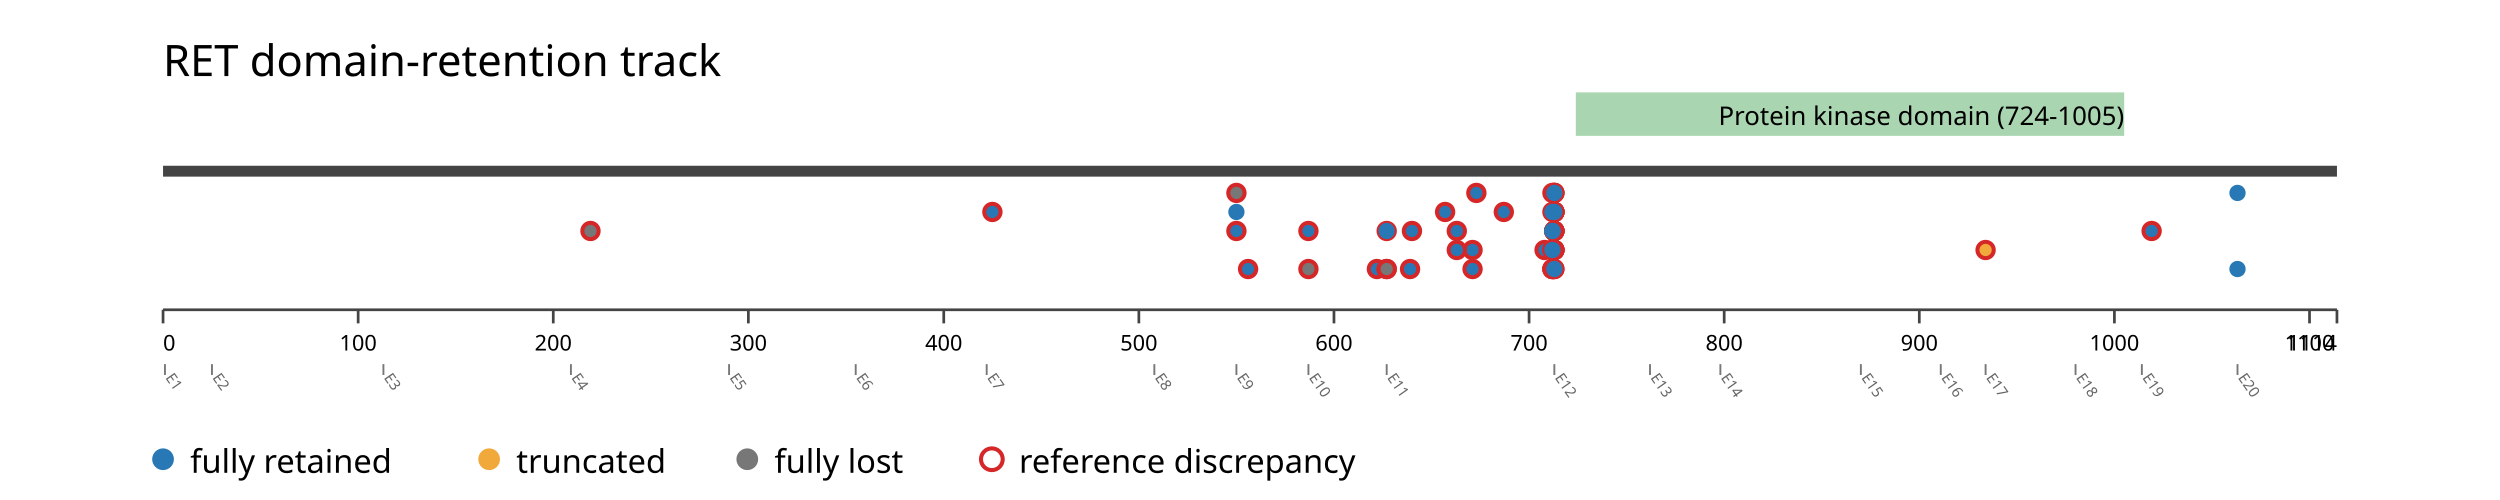
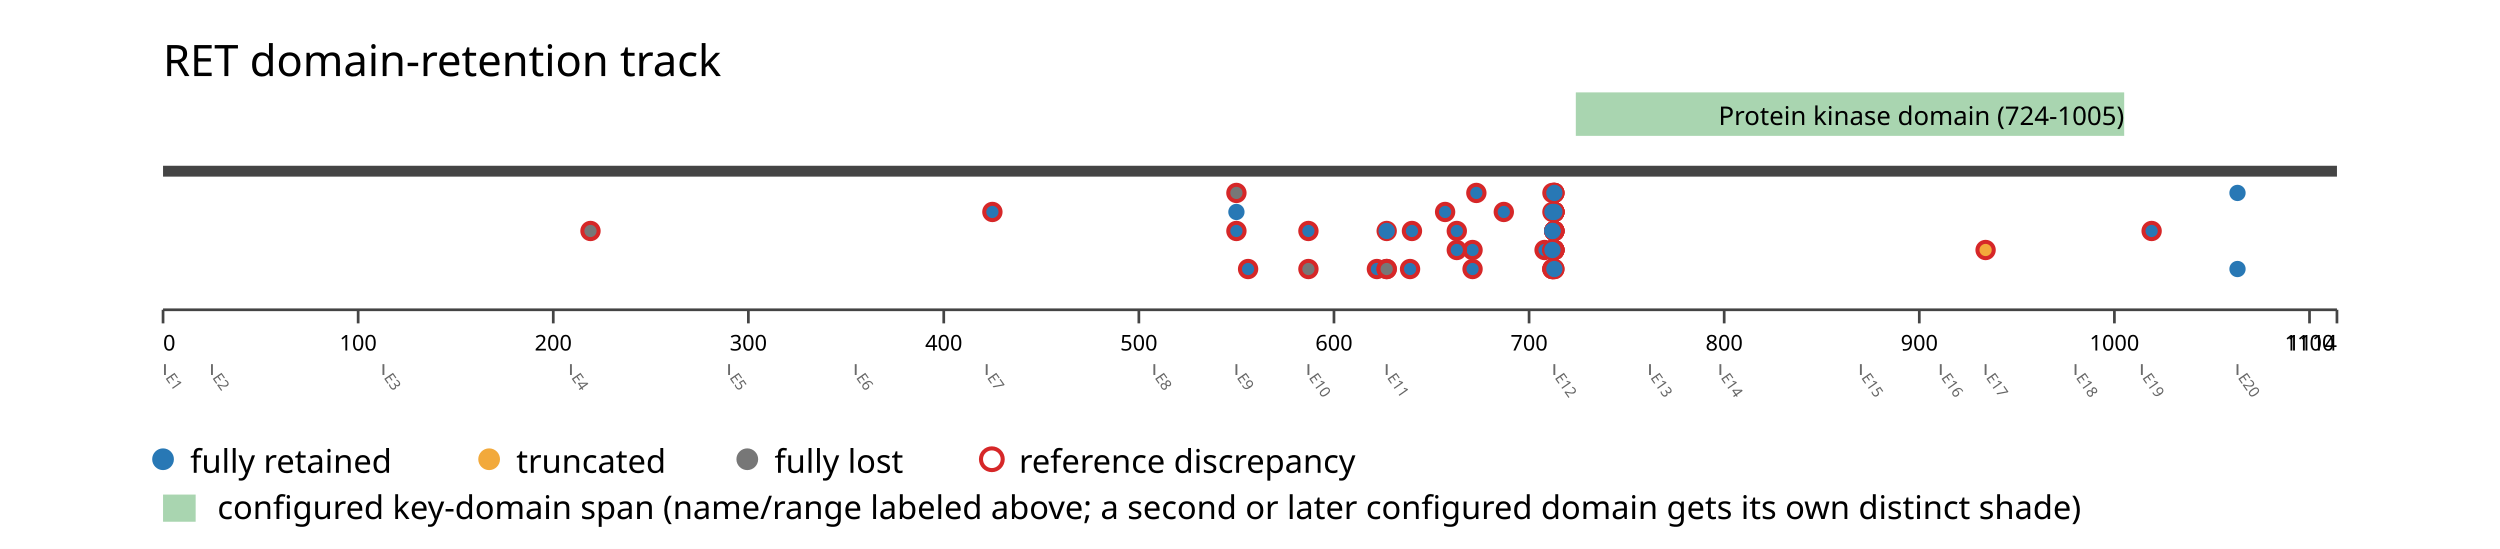
- <svg xmlns="http://www.w3.org/2000/svg" width="920" height="184" viewBox="0 0 920 184">
-   <rect width="920" height="184" fill="white" />
+ <svg xmlns="http://www.w3.org/2000/svg" width="920" height="202" viewBox="0 0 920 202">
+   <rect width="920" height="202" fill="white" />
  <text x="60" y="28" font-family="sans-serif" font-size="16">RET domain-retention track</text>
  <rect x="579.9" y="34.0" width="201.8" height="16.0" fill="#62b36f" opacity="0.55" />
  <text x="781.7" y="46.0" font-family="sans-serif" font-size="9.5" text-anchor="end">Protein kinase domain (724-1005)</text>
-   <line x1="60.0" y1="63.0" x2="860.0" y2="63.0" stroke="#444" stroke-width="4" />
+   <line x1="60.0" y1="63.0" x2="860.0" y2="63.0" stroke="#444444" stroke-width="4" />
  <circle cx="571.3" cy="71.0" r="3" fill="#2878b5" stroke="none" stroke-width="0" />
  <circle cx="572.0" cy="78.0" r="3" fill="#2878b5" stroke="none" stroke-width="0" />
  <circle cx="572.0" cy="85.0" r="3" fill="#2878b5" stroke="none" stroke-width="0" />
  <circle cx="572.0" cy="92.0" r="3" fill="#2878b5" stroke="none" stroke-width="0" />
  <circle cx="572.0" cy="99.0" r="3" fill="#2878b5" stroke="none" stroke-width="0" />
  <circle cx="571.3" cy="71.0" r="3" fill="#2878b5" stroke="none" stroke-width="0" />
  <circle cx="572.0" cy="78.0" r="3" fill="#2878b5" stroke="none" stroke-width="0" />
  <circle cx="510.3" cy="85.0" r="3" fill="#2878b5" stroke="#d62728" stroke-width="1.5" />
  <circle cx="572.0" cy="92.0" r="3" fill="#2878b5" stroke="none" stroke-width="0" />
  <circle cx="571.3" cy="99.0" r="3" fill="#2878b5" stroke="none" stroke-width="0" />
  <circle cx="572.0" cy="71.0" r="3" fill="#2878b5" stroke="none" stroke-width="0" />
  <circle cx="571.3" cy="78.0" r="3" fill="#2878b5" stroke="none" stroke-width="0" />
  <circle cx="519.6" cy="85.0" r="3" fill="#2878b5" stroke="#d62728" stroke-width="1.5" />
  <circle cx="571.3" cy="92.0" r="3" fill="#2878b5" stroke="none" stroke-width="0" />
  <circle cx="572.0" cy="99.0" r="3" fill="#2878b5" stroke="none" stroke-width="0" />
  <circle cx="572.0" cy="71.0" r="3" fill="#2878b5" stroke="none" stroke-width="0" />
  <circle cx="571.3" cy="78.0" r="3" fill="#2878b5" stroke="none" stroke-width="0" />
  <circle cx="571.3" cy="85.0" r="3" fill="#2878b5" stroke="none" stroke-width="0" />
  <circle cx="572.0" cy="92.0" r="3" fill="#2878b5" stroke="none" stroke-width="0" />
  <circle cx="571.3" cy="99.0" r="3" fill="#2878b5" stroke="none" stroke-width="0" />
  <circle cx="571.3" cy="71.0" r="3" fill="#2878b5" stroke="none" stroke-width="0" />
  <circle cx="572.0" cy="78.0" r="3" fill="#2878b5" stroke="none" stroke-width="0" />
  <circle cx="572.0" cy="85.0" r="3" fill="#2878b5" stroke="#d62728" stroke-width="1.5" />
  <circle cx="571.3" cy="92.0" r="3" fill="#2878b5" stroke="#d62728" stroke-width="1.5" />
  <circle cx="518.9" cy="99.0" r="3" fill="#2878b5" stroke="#d62728" stroke-width="1.5" />
  <circle cx="572.0" cy="71.0" r="3" fill="#2878b5" stroke="none" stroke-width="0" />
  <circle cx="365.2" cy="78.0" r="3" fill="#2878b5" stroke="#d62728" stroke-width="1.5" />
  <circle cx="571.3" cy="85.0" r="3" fill="#2878b5" stroke="none" stroke-width="0" />
  <circle cx="572.0" cy="92.0" r="3" fill="#2878b5" stroke="none" stroke-width="0" />
  <circle cx="541.9" cy="99.0" r="3" fill="#2878b5" stroke="#d62728" stroke-width="1.5" />
  <circle cx="572.0" cy="71.0" r="3" fill="#2878b5" stroke="none" stroke-width="0" />
  <circle cx="571.3" cy="78.0" r="3" fill="#2878b5" stroke="none" stroke-width="0" />
  <circle cx="572.0" cy="85.0" r="3" fill="#2878b5" stroke="none" stroke-width="0" />
  <circle cx="572.0" cy="92.0" r="3" fill="#2878b5" stroke="none" stroke-width="0" />
  <circle cx="572.0" cy="99.0" r="3" fill="#2878b5" stroke="none" stroke-width="0" />
  <circle cx="571.3" cy="71.0" r="3" fill="#2878b5" stroke="none" stroke-width="0" />
  <circle cx="572.0" cy="78.0" r="3" fill="#2878b5" stroke="#d62728" stroke-width="1.5" />
  <circle cx="572.0" cy="85.0" r="3" fill="#2878b5" stroke="none" stroke-width="0" />
  <circle cx="571.3" cy="92.0" r="3" fill="#2878b5" stroke="none" stroke-width="0" />
  <circle cx="572.0" cy="99.0" r="3" fill="#2878b5" stroke="none" stroke-width="0" />
  <circle cx="571.3" cy="71.0" r="3" fill="#2878b5" stroke="none" stroke-width="0" />
  <circle cx="572.0" cy="78.0" r="3" fill="#2878b5" stroke="none" stroke-width="0" />
  <circle cx="571.3" cy="85.0" r="3" fill="#2878b5" stroke="none" stroke-width="0" />
  <circle cx="572.0" cy="92.0" r="3" fill="#2878b5" stroke="none" stroke-width="0" />
  <circle cx="571.3" cy="99.0" r="3" fill="#2878b5" stroke="none" stroke-width="0" />
  <circle cx="571.3" cy="71.0" r="3" fill="#2878b5" stroke="none" stroke-width="0" />
  <circle cx="572.0" cy="78.0" r="3" fill="#2878b5" stroke="none" stroke-width="0" />
  <circle cx="571.3" cy="85.0" r="3" fill="#2878b5" stroke="none" stroke-width="0" />
  <circle cx="572.0" cy="92.0" r="3" fill="#2878b5" stroke="none" stroke-width="0" />
  <circle cx="572.0" cy="99.0" r="3" fill="#2878b5" stroke="none" stroke-width="0" />
  <circle cx="572.0" cy="71.0" r="3" fill="#2878b5" stroke="none" stroke-width="0" />
  <circle cx="571.3" cy="78.0" r="3" fill="#2878b5" stroke="none" stroke-width="0" />
  <circle cx="571.3" cy="85.0" r="3" fill="#2878b5" stroke="none" stroke-width="0" />
  <circle cx="571.3" cy="92.0" r="3" fill="#2878b5" stroke="none" stroke-width="0" />
  <circle cx="571.3" cy="99.0" r="3" fill="#2878b5" stroke="none" stroke-width="0" />
  <circle cx="571.3" cy="71.0" r="3" fill="#2878b5" stroke="none" stroke-width="0" />
  <circle cx="572.0" cy="78.0" r="3" fill="#2878b5" stroke="none" stroke-width="0" />
  <circle cx="572.0" cy="85.0" r="3" fill="#2878b5" stroke="none" stroke-width="0" />
  <circle cx="571.3" cy="92.0" r="3" fill="#2878b5" stroke="none" stroke-width="0" />
  <circle cx="572.0" cy="99.0" r="3" fill="#2878b5" stroke="none" stroke-width="0" />
  <circle cx="455.0" cy="71.0" r="3" fill="#777777" stroke="#d62728" stroke-width="1.5" />
  <circle cx="571.3" cy="78.0" r="3" fill="#2878b5" stroke="none" stroke-width="0" />
  <circle cx="571.3" cy="85.0" r="3" fill="#2878b5" stroke="none" stroke-width="0" />
  <circle cx="571.3" cy="92.0" r="3" fill="#2878b5" stroke="none" stroke-width="0" />
  <circle cx="571.3" cy="99.0" r="3" fill="#2878b5" stroke="none" stroke-width="0" />
  <circle cx="572.0" cy="71.0" r="3" fill="#2878b5" stroke="none" stroke-width="0" />
  <circle cx="572.0" cy="78.0" r="3" fill="#2878b5" stroke="none" stroke-width="0" />
  <circle cx="571.3" cy="85.0" r="3" fill="#2878b5" stroke="none" stroke-width="0" />
  <circle cx="572.0" cy="92.0" r="3" fill="#2878b5" stroke="none" stroke-width="0" />
  <circle cx="571.3" cy="99.0" r="3" fill="#2878b5" stroke="none" stroke-width="0" />
  <circle cx="571.3" cy="71.0" r="3" fill="#2878b5" stroke="none" stroke-width="0" />
  <circle cx="572.0" cy="78.0" r="3" fill="#2878b5" stroke="none" stroke-width="0" />
  <circle cx="572.0" cy="85.0" r="3" fill="#2878b5" stroke="none" stroke-width="0" />
  <circle cx="571.3" cy="92.0" r="3" fill="#2878b5" stroke="none" stroke-width="0" />
  <circle cx="572.0" cy="99.0" r="3" fill="#2878b5" stroke="none" stroke-width="0" />
  <circle cx="571.3" cy="71.0" r="3" fill="#2878b5" stroke="none" stroke-width="0" />
  <circle cx="553.4" cy="78.0" r="3" fill="#2878b5" stroke="#d62728" stroke-width="1.5" />
  <circle cx="571.3" cy="85.0" r="3" fill="#2878b5" stroke="none" stroke-width="0" />
  <circle cx="572.0" cy="92.0" r="3" fill="#2878b5" stroke="none" stroke-width="0" />
  <circle cx="571.3" cy="99.0" r="3" fill="#2878b5" stroke="none" stroke-width="0" />
  <circle cx="572.0" cy="71.0" r="3" fill="#2878b5" stroke="none" stroke-width="0" />
  <circle cx="572.0" cy="78.0" r="3" fill="#777777" stroke="#d62728" stroke-width="1.5" />
  <circle cx="572.0" cy="85.0" r="3" fill="#2878b5" stroke="none" stroke-width="0" />
  <circle cx="572.0" cy="92.0" r="3" fill="#2878b5" stroke="none" stroke-width="0" />
  <circle cx="506.7" cy="99.0" r="3" fill="#2878b5" stroke="#d62728" stroke-width="1.5" />
  <circle cx="572.0" cy="71.0" r="3" fill="#2878b5" stroke="none" stroke-width="0" />
  <circle cx="572.0" cy="78.0" r="3" fill="#2878b5" stroke="none" stroke-width="0" />
  <circle cx="572.0" cy="85.0" r="3" fill="#2878b5" stroke="none" stroke-width="0" />
  <circle cx="572.0" cy="92.0" r="3" fill="#2878b5" stroke="none" stroke-width="0" />
  <circle cx="572.0" cy="99.0" r="3" fill="#2878b5" stroke="none" stroke-width="0" />
  <circle cx="572.0" cy="71.0" r="3" fill="#2878b5" stroke="none" stroke-width="0" />
  <circle cx="571.3" cy="78.0" r="3" fill="#2878b5" stroke="none" stroke-width="0" />
  <circle cx="571.3" cy="85.0" r="3" fill="#2878b5" stroke="none" stroke-width="0" />
  <circle cx="571.3" cy="92.0" r="3" fill="#2878b5" stroke="none" stroke-width="0" />
  <circle cx="571.3" cy="99.0" r="3" fill="#2878b5" stroke="none" stroke-width="0" />
  <circle cx="572.0" cy="71.0" r="3" fill="#2878b5" stroke="none" stroke-width="0" />
  <circle cx="572.0" cy="78.0" r="3" fill="#2878b5" stroke="none" stroke-width="0" />
  <circle cx="572.0" cy="85.0" r="3" fill="#2878b5" stroke="none" stroke-width="0" />
  <circle cx="541.9" cy="92.0" r="3" fill="#2878b5" stroke="#d62728" stroke-width="1.5" />
  <circle cx="571.3" cy="99.0" r="3" fill="#2878b5" stroke="none" stroke-width="0" />
  <circle cx="571.3" cy="71.0" r="3" fill="#2878b5" stroke="none" stroke-width="0" />
  <circle cx="571.3" cy="78.0" r="3" fill="#2878b5" stroke="none" stroke-width="0" />
  <circle cx="571.3" cy="85.0" r="3" fill="#2878b5" stroke="none" stroke-width="0" />
  <circle cx="568.4" cy="92.0" r="3" fill="#2878b5" stroke="#d62728" stroke-width="1.5" />
  <circle cx="572.0" cy="99.0" r="3" fill="#2878b5" stroke="none" stroke-width="0" />
  <circle cx="571.3" cy="71.0" r="3" fill="#2878b5" stroke="none" stroke-width="0" />
  <circle cx="455.0" cy="78.0" r="3" fill="#2878b5" stroke="none" stroke-width="0" />
  <circle cx="571.3" cy="85.0" r="3" fill="#2878b5" stroke="none" stroke-width="0" />
  <circle cx="572.0" cy="92.0" r="3" fill="#2878b5" stroke="#d62728" stroke-width="1.5" />
  <circle cx="571.3" cy="99.0" r="3" fill="#2878b5" stroke="none" stroke-width="0" />
  <circle cx="572.0" cy="71.0" r="3" fill="#2878b5" stroke="none" stroke-width="0" />
  <circle cx="572.0" cy="78.0" r="3" fill="#2878b5" stroke="none" stroke-width="0" />
  <circle cx="572.0" cy="85.0" r="3" fill="#2878b5" stroke="none" stroke-width="0" />
  <circle cx="572.0" cy="92.0" r="3" fill="#2878b5" stroke="none" stroke-width="0" />
  <circle cx="481.5" cy="99.0" r="3" fill="#777777" stroke="#d62728" stroke-width="1.5" />
  <circle cx="571.3" cy="71.0" r="3" fill="#2878b5" stroke="#d62728" stroke-width="1.5" />
  <circle cx="572.0" cy="78.0" r="3" fill="#2878b5" stroke="#d62728" stroke-width="1.5" />
  <circle cx="572.0" cy="85.0" r="3" fill="#2878b5" stroke="#d62728" stroke-width="1.5" />
  <circle cx="572.0" cy="92.0" r="3" fill="#2878b5" stroke="#d62728" stroke-width="1.5" />
  <circle cx="572.0" cy="99.0" r="3" fill="#2878b5" stroke="#d62728" stroke-width="1.5" />
  <circle cx="572.0" cy="71.0" r="3" fill="#2878b5" stroke="none" stroke-width="0" />
  <circle cx="572.0" cy="78.0" r="3" fill="#2878b5" stroke="#d62728" stroke-width="1.5" />
  <circle cx="572.0" cy="85.0" r="3" fill="#2878b5" stroke="#d62728" stroke-width="1.5" />
  <circle cx="572.0" cy="92.0" r="3" fill="#2878b5" stroke="#d62728" stroke-width="1.5" />
  <circle cx="571.3" cy="99.0" r="3" fill="#2878b5" stroke="#d62728" stroke-width="1.5" />
  <circle cx="572.0" cy="71.0" r="3" fill="#2878b5" stroke="#d62728" stroke-width="1.5" />
  <circle cx="571.3" cy="78.0" r="3" fill="#2878b5" stroke="none" stroke-width="0" />
  <circle cx="571.3" cy="85.0" r="3" fill="#2878b5" stroke="none" stroke-width="0" />
  <circle cx="572.0" cy="92.0" r="3" fill="#2878b5" stroke="none" stroke-width="0" />
  <circle cx="572.0" cy="99.0" r="3" fill="#2878b5" stroke="none" stroke-width="0" />
  <circle cx="572.0" cy="71.0" r="3" fill="#2878b5" stroke="none" stroke-width="0" />
  <circle cx="572.0" cy="78.0" r="3" fill="#2878b5" stroke="none" stroke-width="0" />
  <circle cx="572.0" cy="85.0" r="3" fill="#2878b5" stroke="none" stroke-width="0" />
  <circle cx="571.3" cy="92.0" r="3" fill="#2878b5" stroke="none" stroke-width="0" />
  <circle cx="571.3" cy="99.0" r="3" fill="#777777" stroke="#d62728" stroke-width="1.5" />
  <circle cx="571.3" cy="71.0" r="3" fill="#2878b5" stroke="none" stroke-width="0" />
  <circle cx="572.0" cy="78.0" r="3" fill="#2878b5" stroke="none" stroke-width="0" />
  <circle cx="481.5" cy="85.0" r="3" fill="#2878b5" stroke="#d62728" stroke-width="1.5" />
  <circle cx="571.3" cy="92.0" r="3" fill="#2878b5" stroke="none" stroke-width="0" />
  <circle cx="571.3" cy="99.0" r="3" fill="#2878b5" stroke="none" stroke-width="0" />
  <circle cx="571.3" cy="71.0" r="3" fill="#2878b5" stroke="none" stroke-width="0" />
  <circle cx="571.3" cy="78.0" r="3" fill="#2878b5" stroke="none" stroke-width="0" />
  <circle cx="572.0" cy="85.0" r="3" fill="#777777" stroke="#d62728" stroke-width="1.5" />
  <circle cx="571.3" cy="92.0" r="3" fill="#2878b5" stroke="none" stroke-width="0" />
  <circle cx="572.0" cy="99.0" r="3" fill="#2878b5" stroke="none" stroke-width="0" />
  <circle cx="571.3" cy="71.0" r="3" fill="#2878b5" stroke="none" stroke-width="0" />
  <circle cx="571.3" cy="78.0" r="3" fill="#2878b5" stroke="none" stroke-width="0" />
  <circle cx="572.0" cy="85.0" r="3" fill="#2878b5" stroke="none" stroke-width="0" />
  <circle cx="571.3" cy="92.0" r="3" fill="#2878b5" stroke="none" stroke-width="0" />
  <circle cx="572.0" cy="99.0" r="3" fill="#2878b5" stroke="none" stroke-width="0" />
  <circle cx="572.0" cy="71.0" r="3" fill="#2878b5" stroke="none" stroke-width="0" />
  <circle cx="572.0" cy="78.0" r="3" fill="#2878b5" stroke="none" stroke-width="0" />
  <circle cx="572.0" cy="85.0" r="3" fill="#2878b5" stroke="none" stroke-width="0" />
  <circle cx="572.0" cy="92.0" r="3" fill="#2878b5" stroke="none" stroke-width="0" />
  <circle cx="510.3" cy="99.0" r="3" fill="#777777" stroke="#d62728" stroke-width="1.5" />
  <circle cx="571.3" cy="71.0" r="3" fill="#2878b5" stroke="none" stroke-width="0" />
  <circle cx="572.0" cy="78.0" r="3" fill="#2878b5" stroke="none" stroke-width="0" />
  <circle cx="791.8" cy="85.0" r="3" fill="#2878b5" stroke="#d62728" stroke-width="1.5" />
  <circle cx="730.7" cy="92.0" r="3" fill="#f2a93b" stroke="#d62728" stroke-width="1.5" />
  <circle cx="459.3" cy="99.0" r="3" fill="#2878b5" stroke="#d62728" stroke-width="1.5" />
  <circle cx="543.3" cy="71.0" r="3" fill="#2878b5" stroke="#d62728" stroke-width="1.5" />
  <circle cx="572.0" cy="78.0" r="3" fill="#777777" stroke="#d62728" stroke-width="1.5" />
  <circle cx="572.0" cy="85.0" r="3" fill="#777777" stroke="#d62728" stroke-width="1.5" />
  <circle cx="572.0" cy="92.0" r="3" fill="#777777" stroke="#d62728" stroke-width="1.5" />
  <circle cx="823.4" cy="99.0" r="3" fill="#2878b5" stroke="none" stroke-width="0" />
  <circle cx="823.4" cy="71.0" r="3" fill="#2878b5" stroke="none" stroke-width="0" />
  <circle cx="571.3" cy="78.0" r="3" fill="#2878b5" stroke="none" stroke-width="0" />
  <circle cx="455.0" cy="85.0" r="3" fill="#2878b5" stroke="#d62728" stroke-width="1.5" />
  <circle cx="571.3" cy="92.0" r="3" fill="#777777" stroke="#d62728" stroke-width="1.5" />
  <circle cx="572.0" cy="99.0" r="3" fill="#2878b5" stroke="none" stroke-width="0" />
  <circle cx="572.0" cy="71.0" r="3" fill="#2878b5" stroke="none" stroke-width="0" />
  <circle cx="572.0" cy="78.0" r="3" fill="#2878b5" stroke="#d62728" stroke-width="1.5" />
  <circle cx="571.3" cy="85.0" r="3" fill="#2878b5" stroke="none" stroke-width="0" />
  <circle cx="572.0" cy="92.0" r="3" fill="#2878b5" stroke="#d62728" stroke-width="1.5" />
  <circle cx="510.3" cy="99.0" r="3" fill="#777777" stroke="#d62728" stroke-width="1.5" />
  <circle cx="572.0" cy="71.0" r="3" fill="#777777" stroke="#d62728" stroke-width="1.5" />
  <circle cx="531.8" cy="78.0" r="3" fill="#2878b5" stroke="#d62728" stroke-width="1.5" />
  <circle cx="536.1" cy="85.0" r="3" fill="#2878b5" stroke="#d62728" stroke-width="1.5" />
  <circle cx="571.3" cy="92.0" r="3" fill="#2878b5" stroke="#d62728" stroke-width="1.5" />
  <circle cx="571.3" cy="99.0" r="3" fill="#2878b5" stroke="#d62728" stroke-width="1.5" />
  <circle cx="572.0" cy="71.0" r="3" fill="#2878b5" stroke="none" stroke-width="0" />
  <circle cx="571.3" cy="78.0" r="3" fill="#777777" stroke="#d62728" stroke-width="1.5" />
  <circle cx="510.3" cy="85.0" r="3" fill="#2878b5" stroke="none" stroke-width="0" />
  <circle cx="571.3" cy="92.0" r="3" fill="#2878b5" stroke="#d62728" stroke-width="1.5" />
  <circle cx="572.0" cy="99.0" r="3" fill="#2878b5" stroke="#d62728" stroke-width="1.5" />
  <circle cx="572.0" cy="71.0" r="3" fill="#2878b5" stroke="#d62728" stroke-width="1.5" />
  <circle cx="572.0" cy="78.0" r="3" fill="#2878b5" stroke="none" stroke-width="0" />
  <circle cx="217.3" cy="85.0" r="3" fill="#777777" stroke="#d62728" stroke-width="1.5" />
  <circle cx="536.1" cy="92.0" r="3" fill="#2878b5" stroke="#d62728" stroke-width="1.5" />
  <circle cx="572.0" cy="99.0" r="3" fill="#2878b5" stroke="none" stroke-width="0" />
  <circle cx="572.0" cy="71.0" r="3" fill="#2878b5" stroke="none" stroke-width="0" />
  <circle cx="571.3" cy="78.0" r="3" fill="#2878b5" stroke="none" stroke-width="0" />
  <circle cx="571.3" cy="85.0" r="3" fill="#2878b5" stroke="none" stroke-width="0" />
  <circle cx="571.3" cy="92.0" r="3" fill="#2878b5" stroke="none" stroke-width="0" />
  <line x1="60.0" y1="114.0" x2="860.0" y2="114.0" stroke="#444444" stroke-width="1" />
  <line x1="60.0" y1="114.0" x2="60.0" y2="119.0" stroke="#444444" stroke-width="1" />
  <text x="60.0" y="129.0" font-family="sans-serif" font-size="8" text-anchor="start">0</text>
  <line x1="131.8" y1="114.0" x2="131.8" y2="119.0" stroke="#444444" stroke-width="1" />
  <text x="131.8" y="129.0" font-family="sans-serif" font-size="8" text-anchor="middle">100</text>
  <line x1="203.6" y1="114.0" x2="203.6" y2="119.0" stroke="#444444" stroke-width="1" />
  <text x="203.6" y="129.0" font-family="sans-serif" font-size="8" text-anchor="middle">200</text>
  <line x1="275.4" y1="114.0" x2="275.4" y2="119.0" stroke="#444444" stroke-width="1" />
  <text x="275.4" y="129.0" font-family="sans-serif" font-size="8" text-anchor="middle">300</text>
  <line x1="347.3" y1="114.0" x2="347.3" y2="119.0" stroke="#444444" stroke-width="1" />
  <text x="347.3" y="129.0" font-family="sans-serif" font-size="8" text-anchor="middle">400</text>
  <line x1="419.1" y1="114.0" x2="419.1" y2="119.0" stroke="#444444" stroke-width="1" />
  <text x="419.1" y="129.0" font-family="sans-serif" font-size="8" text-anchor="middle">500</text>
  <line x1="490.9" y1="114.0" x2="490.9" y2="119.0" stroke="#444444" stroke-width="1" />
  <text x="490.9" y="129.0" font-family="sans-serif" font-size="8" text-anchor="middle">600</text>
  <line x1="562.7" y1="114.0" x2="562.7" y2="119.0" stroke="#444444" stroke-width="1" />
  <text x="562.7" y="129.0" font-family="sans-serif" font-size="8" text-anchor="middle">700</text>
  <line x1="634.5" y1="114.0" x2="634.5" y2="119.0" stroke="#444444" stroke-width="1" />
  <text x="634.5" y="129.0" font-family="sans-serif" font-size="8" text-anchor="middle">800</text>
  <line x1="706.3" y1="114.0" x2="706.3" y2="119.0" stroke="#444444" stroke-width="1" />
  <text x="706.3" y="129.0" font-family="sans-serif" font-size="8" text-anchor="middle">900</text>
  <line x1="778.1" y1="114.0" x2="778.1" y2="119.0" stroke="#444444" stroke-width="1" />
  <text x="778.1" y="129.0" font-family="sans-serif" font-size="8" text-anchor="middle">1000</text>
  <line x1="849.9" y1="114.0" x2="849.9" y2="119.0" stroke="#444444" stroke-width="1" />
  <text x="849.9" y="129.0" font-family="sans-serif" font-size="8" text-anchor="middle">1100</text>
  <line x1="860.0" y1="114.0" x2="860.0" y2="119.0" stroke="#444444" stroke-width="1" />
  <text x="860.0" y="129.0" font-family="sans-serif" font-size="8" text-anchor="end">1114</text>
-   <line x1="60.7" y1="134.0" x2="60.7" y2="138.0" stroke="#777777" stroke-width="0.7" />
+   <line x1="60.7" y1="134.0" x2="60.7" y2="138.0" stroke="#6b6b6b" stroke-width="0.7" />
  <text x="60.7" y="139.0" font-family="sans-serif" font-size="5.5" fill="#666666" transform="rotate(55 60.7 139.0)">E1</text>
-   <line x1="78.0" y1="134.0" x2="78.0" y2="138.0" stroke="#777777" stroke-width="0.7" />
+   <line x1="78.0" y1="134.0" x2="78.0" y2="138.0" stroke="#6b6b6b" stroke-width="0.7" />
  <text x="78.0" y="139.0" font-family="sans-serif" font-size="5.5" fill="#666666" transform="rotate(55 78.0 139.0)">E2</text>
-   <line x1="141.1" y1="134.0" x2="141.1" y2="138.0" stroke="#777777" stroke-width="0.7" />
+   <line x1="141.1" y1="134.0" x2="141.1" y2="138.0" stroke="#6b6b6b" stroke-width="0.7" />
  <text x="141.1" y="139.0" font-family="sans-serif" font-size="5.5" fill="#666666" transform="rotate(55 141.1 139.0)">E3</text>
-   <line x1="210.1" y1="134.0" x2="210.1" y2="138.0" stroke="#777777" stroke-width="0.7" />
+   <line x1="210.1" y1="134.0" x2="210.1" y2="138.0" stroke="#6b6b6b" stroke-width="0.7" />
  <text x="210.1" y="139.0" font-family="sans-serif" font-size="5.5" fill="#666666" transform="rotate(55 210.1 139.0)">E4</text>
-   <line x1="268.3" y1="134.0" x2="268.3" y2="138.0" stroke="#777777" stroke-width="0.7" />
+   <line x1="268.3" y1="134.0" x2="268.3" y2="138.0" stroke="#6b6b6b" stroke-width="0.7" />
  <text x="268.3" y="139.0" font-family="sans-serif" font-size="5.5" fill="#666666" transform="rotate(55 268.3 139.0)">E5</text>
-   <line x1="314.9" y1="134.0" x2="314.9" y2="138.0" stroke="#777777" stroke-width="0.7" />
+   <line x1="314.9" y1="134.0" x2="314.9" y2="138.0" stroke="#6b6b6b" stroke-width="0.7" />
  <text x="314.9" y="139.0" font-family="sans-serif" font-size="5.5" fill="#666666" transform="rotate(55 314.9 139.0)">E6</text>
-   <line x1="363.1" y1="134.0" x2="363.1" y2="138.0" stroke="#777777" stroke-width="0.7" />
+   <line x1="363.1" y1="134.0" x2="363.1" y2="138.0" stroke="#6b6b6b" stroke-width="0.7" />
  <text x="363.1" y="139.0" font-family="sans-serif" font-size="5.5" fill="#666666" transform="rotate(55 363.1 139.0)">E7</text>
-   <line x1="424.8" y1="134.0" x2="424.8" y2="138.0" stroke="#777777" stroke-width="0.7" />
+   <line x1="424.8" y1="134.0" x2="424.8" y2="138.0" stroke="#6b6b6b" stroke-width="0.7" />
  <text x="424.8" y="139.0" font-family="sans-serif" font-size="5.5" fill="#666666" transform="rotate(55 424.8 139.0)">E8</text>
-   <line x1="455.0" y1="134.0" x2="455.0" y2="138.0" stroke="#777777" stroke-width="0.7" />
+   <line x1="455.0" y1="134.0" x2="455.0" y2="138.0" stroke="#6b6b6b" stroke-width="0.7" />
  <text x="455.0" y="139.0" font-family="sans-serif" font-size="5.5" fill="#666666" transform="rotate(55 455.0 139.0)">E9</text>
-   <line x1="481.5" y1="134.0" x2="481.5" y2="138.0" stroke="#777777" stroke-width="0.7" />
+   <line x1="481.5" y1="134.0" x2="481.5" y2="138.0" stroke="#6b6b6b" stroke-width="0.7" />
  <text x="481.5" y="139.0" font-family="sans-serif" font-size="5.5" fill="#666666" transform="rotate(55 481.5 139.0)">E10</text>
-   <line x1="510.3" y1="134.0" x2="510.3" y2="138.0" stroke="#777777" stroke-width="0.7" />
+   <line x1="510.3" y1="134.0" x2="510.3" y2="138.0" stroke="#6b6b6b" stroke-width="0.7" />
  <text x="510.3" y="139.0" font-family="sans-serif" font-size="5.5" fill="#666666" transform="rotate(55 510.3 139.0)">E11</text>
-   <line x1="572.0" y1="134.0" x2="572.0" y2="138.0" stroke="#777777" stroke-width="0.7" />
+   <line x1="572.0" y1="134.0" x2="572.0" y2="138.0" stroke="#6b6b6b" stroke-width="0.7" />
  <text x="572.0" y="139.0" font-family="sans-serif" font-size="5.5" fill="#666666" transform="rotate(55 572.0 139.0)">E12</text>
-   <line x1="607.2" y1="134.0" x2="607.2" y2="138.0" stroke="#777777" stroke-width="0.7" />
+   <line x1="607.2" y1="134.0" x2="607.2" y2="138.0" stroke="#6b6b6b" stroke-width="0.7" />
  <text x="607.2" y="139.0" font-family="sans-serif" font-size="5.5" fill="#666666" transform="rotate(55 607.2 139.0)">E13</text>
-   <line x1="633.1" y1="134.0" x2="633.1" y2="138.0" stroke="#777777" stroke-width="0.7" />
+   <line x1="633.1" y1="134.0" x2="633.1" y2="138.0" stroke="#6b6b6b" stroke-width="0.7" />
  <text x="633.1" y="139.0" font-family="sans-serif" font-size="5.5" fill="#666666" transform="rotate(55 633.1 139.0)">E14</text>
-   <line x1="684.8" y1="134.0" x2="684.8" y2="138.0" stroke="#777777" stroke-width="0.7" />
+   <line x1="684.8" y1="134.0" x2="684.8" y2="138.0" stroke="#6b6b6b" stroke-width="0.7" />
  <text x="684.8" y="139.0" font-family="sans-serif" font-size="5.5" fill="#666666" transform="rotate(55 684.8 139.0)">E15</text>
-   <line x1="714.2" y1="134.0" x2="714.2" y2="138.0" stroke="#777777" stroke-width="0.7" />
+   <line x1="714.2" y1="134.0" x2="714.2" y2="138.0" stroke="#6b6b6b" stroke-width="0.7" />
  <text x="714.2" y="139.0" font-family="sans-serif" font-size="5.5" fill="#666666" transform="rotate(55 714.2 139.0)">E16</text>
-   <line x1="730.7" y1="134.0" x2="730.7" y2="138.0" stroke="#777777" stroke-width="0.7" />
+   <line x1="730.7" y1="134.0" x2="730.7" y2="138.0" stroke="#6b6b6b" stroke-width="0.7" />
  <text x="730.7" y="139.0" font-family="sans-serif" font-size="5.5" fill="#666666" transform="rotate(55 730.7 139.0)">E17</text>
-   <line x1="763.8" y1="134.0" x2="763.8" y2="138.0" stroke="#777777" stroke-width="0.7" />
+   <line x1="763.8" y1="134.0" x2="763.8" y2="138.0" stroke="#6b6b6b" stroke-width="0.7" />
  <text x="763.8" y="139.0" font-family="sans-serif" font-size="5.5" fill="#666666" transform="rotate(55 763.8 139.0)">E18</text>
-   <line x1="788.2" y1="134.0" x2="788.2" y2="138.0" stroke="#777777" stroke-width="0.7" />
+   <line x1="788.2" y1="134.0" x2="788.2" y2="138.0" stroke="#6b6b6b" stroke-width="0.7" />
  <text x="788.2" y="139.0" font-family="sans-serif" font-size="5.5" fill="#666666" transform="rotate(55 788.2 139.0)">E19</text>
-   <line x1="823.4" y1="134.0" x2="823.4" y2="138.0" stroke="#777777" stroke-width="0.7" />
+   <line x1="823.4" y1="134.0" x2="823.4" y2="138.0" stroke="#6b6b6b" stroke-width="0.7" />
  <text x="823.4" y="139.0" font-family="sans-serif" font-size="5.5" fill="#666666" transform="rotate(55 823.4 139.0)">E20</text>
  <circle cx="60" cy="169.0" r="4" fill="#2878b5" />
  <text x="70" y="174.0" font-family="sans-serif" font-size="12">fully retained</text>
  <circle cx="180" cy="169.0" r="4" fill="#f2a93b" />
  <text x="190" y="174.0" font-family="sans-serif" font-size="12">truncated</text>
  <circle cx="275" cy="169.0" r="4" fill="#777777" />
  <text x="285" y="174.0" font-family="sans-serif" font-size="12">fully lost</text>
  <circle cx="365" cy="169.0" r="4" fill="white" stroke="#d62728" stroke-width="1.5" />
  <text x="375" y="174.0" font-family="sans-serif" font-size="12">reference discrepancy</text>
+   <rect x="60" y="182.0" width="12" height="10" fill="#62b36f" opacity="0.55" />
+   <text x="80" y="191.0" font-family="sans-serif" font-size="12">configured key-domain span (name/range labeled above; a second or later configured domain gets its own distinct shade)</text>
</svg>
